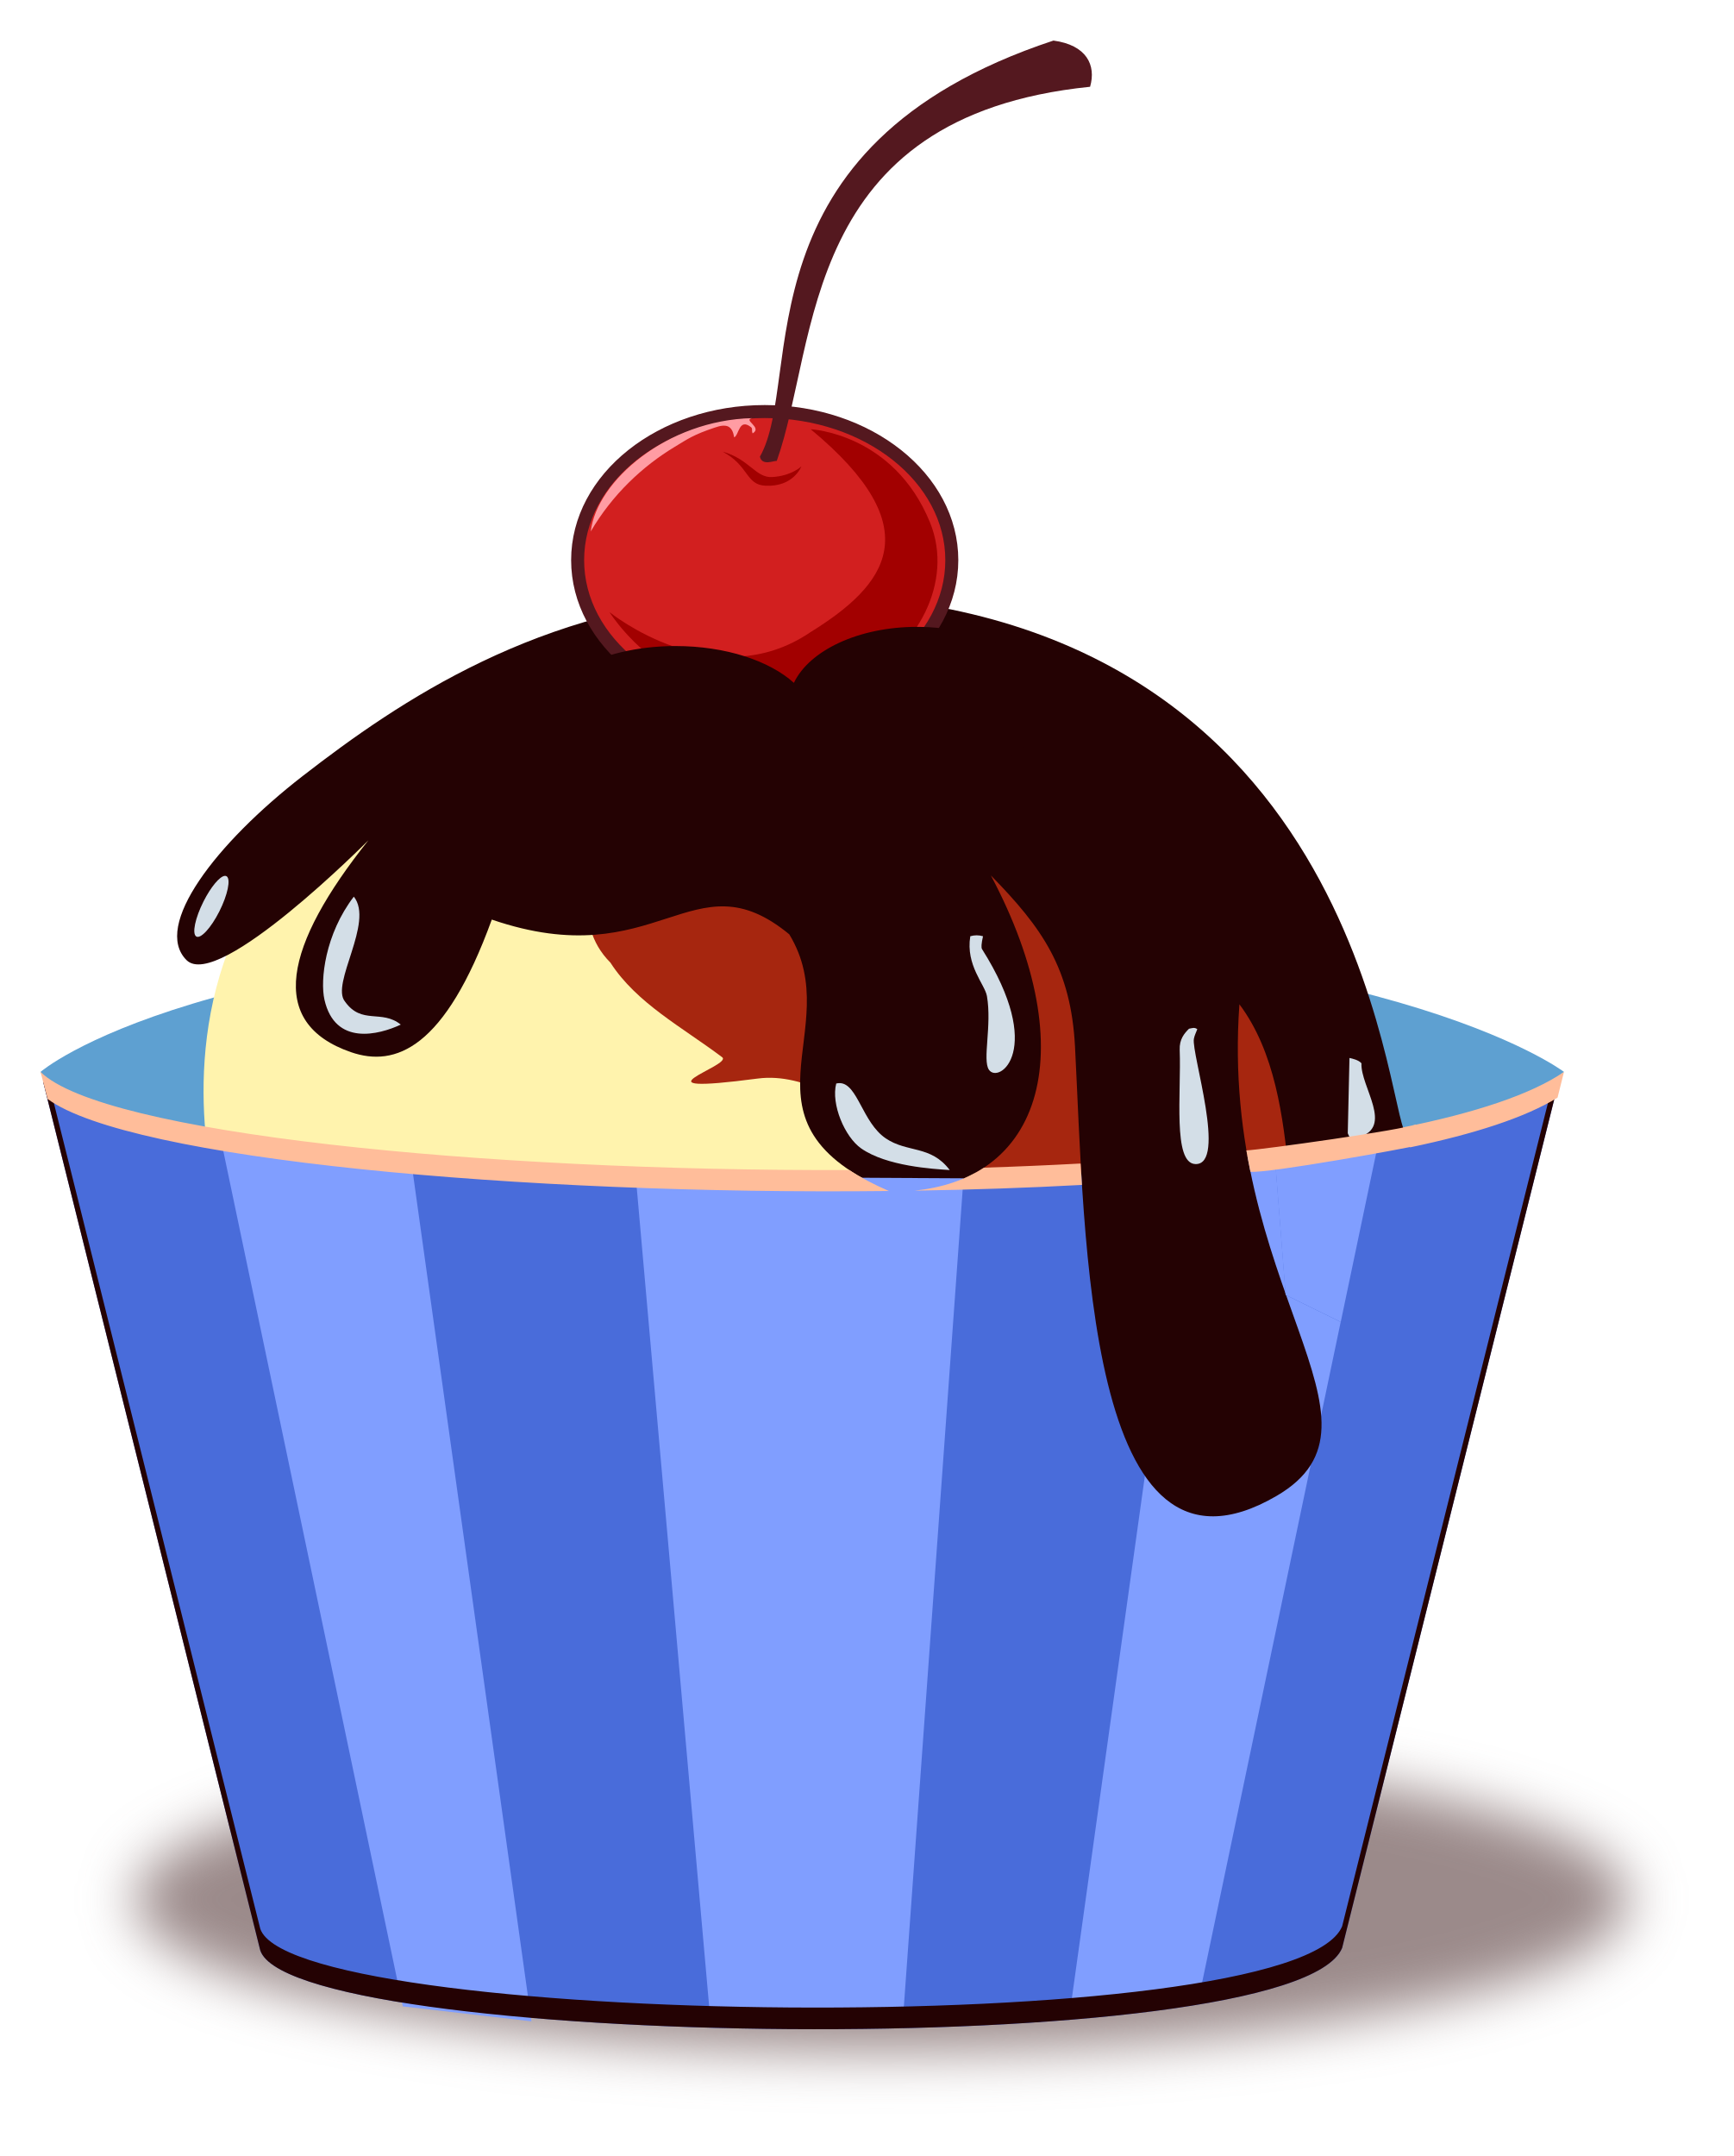
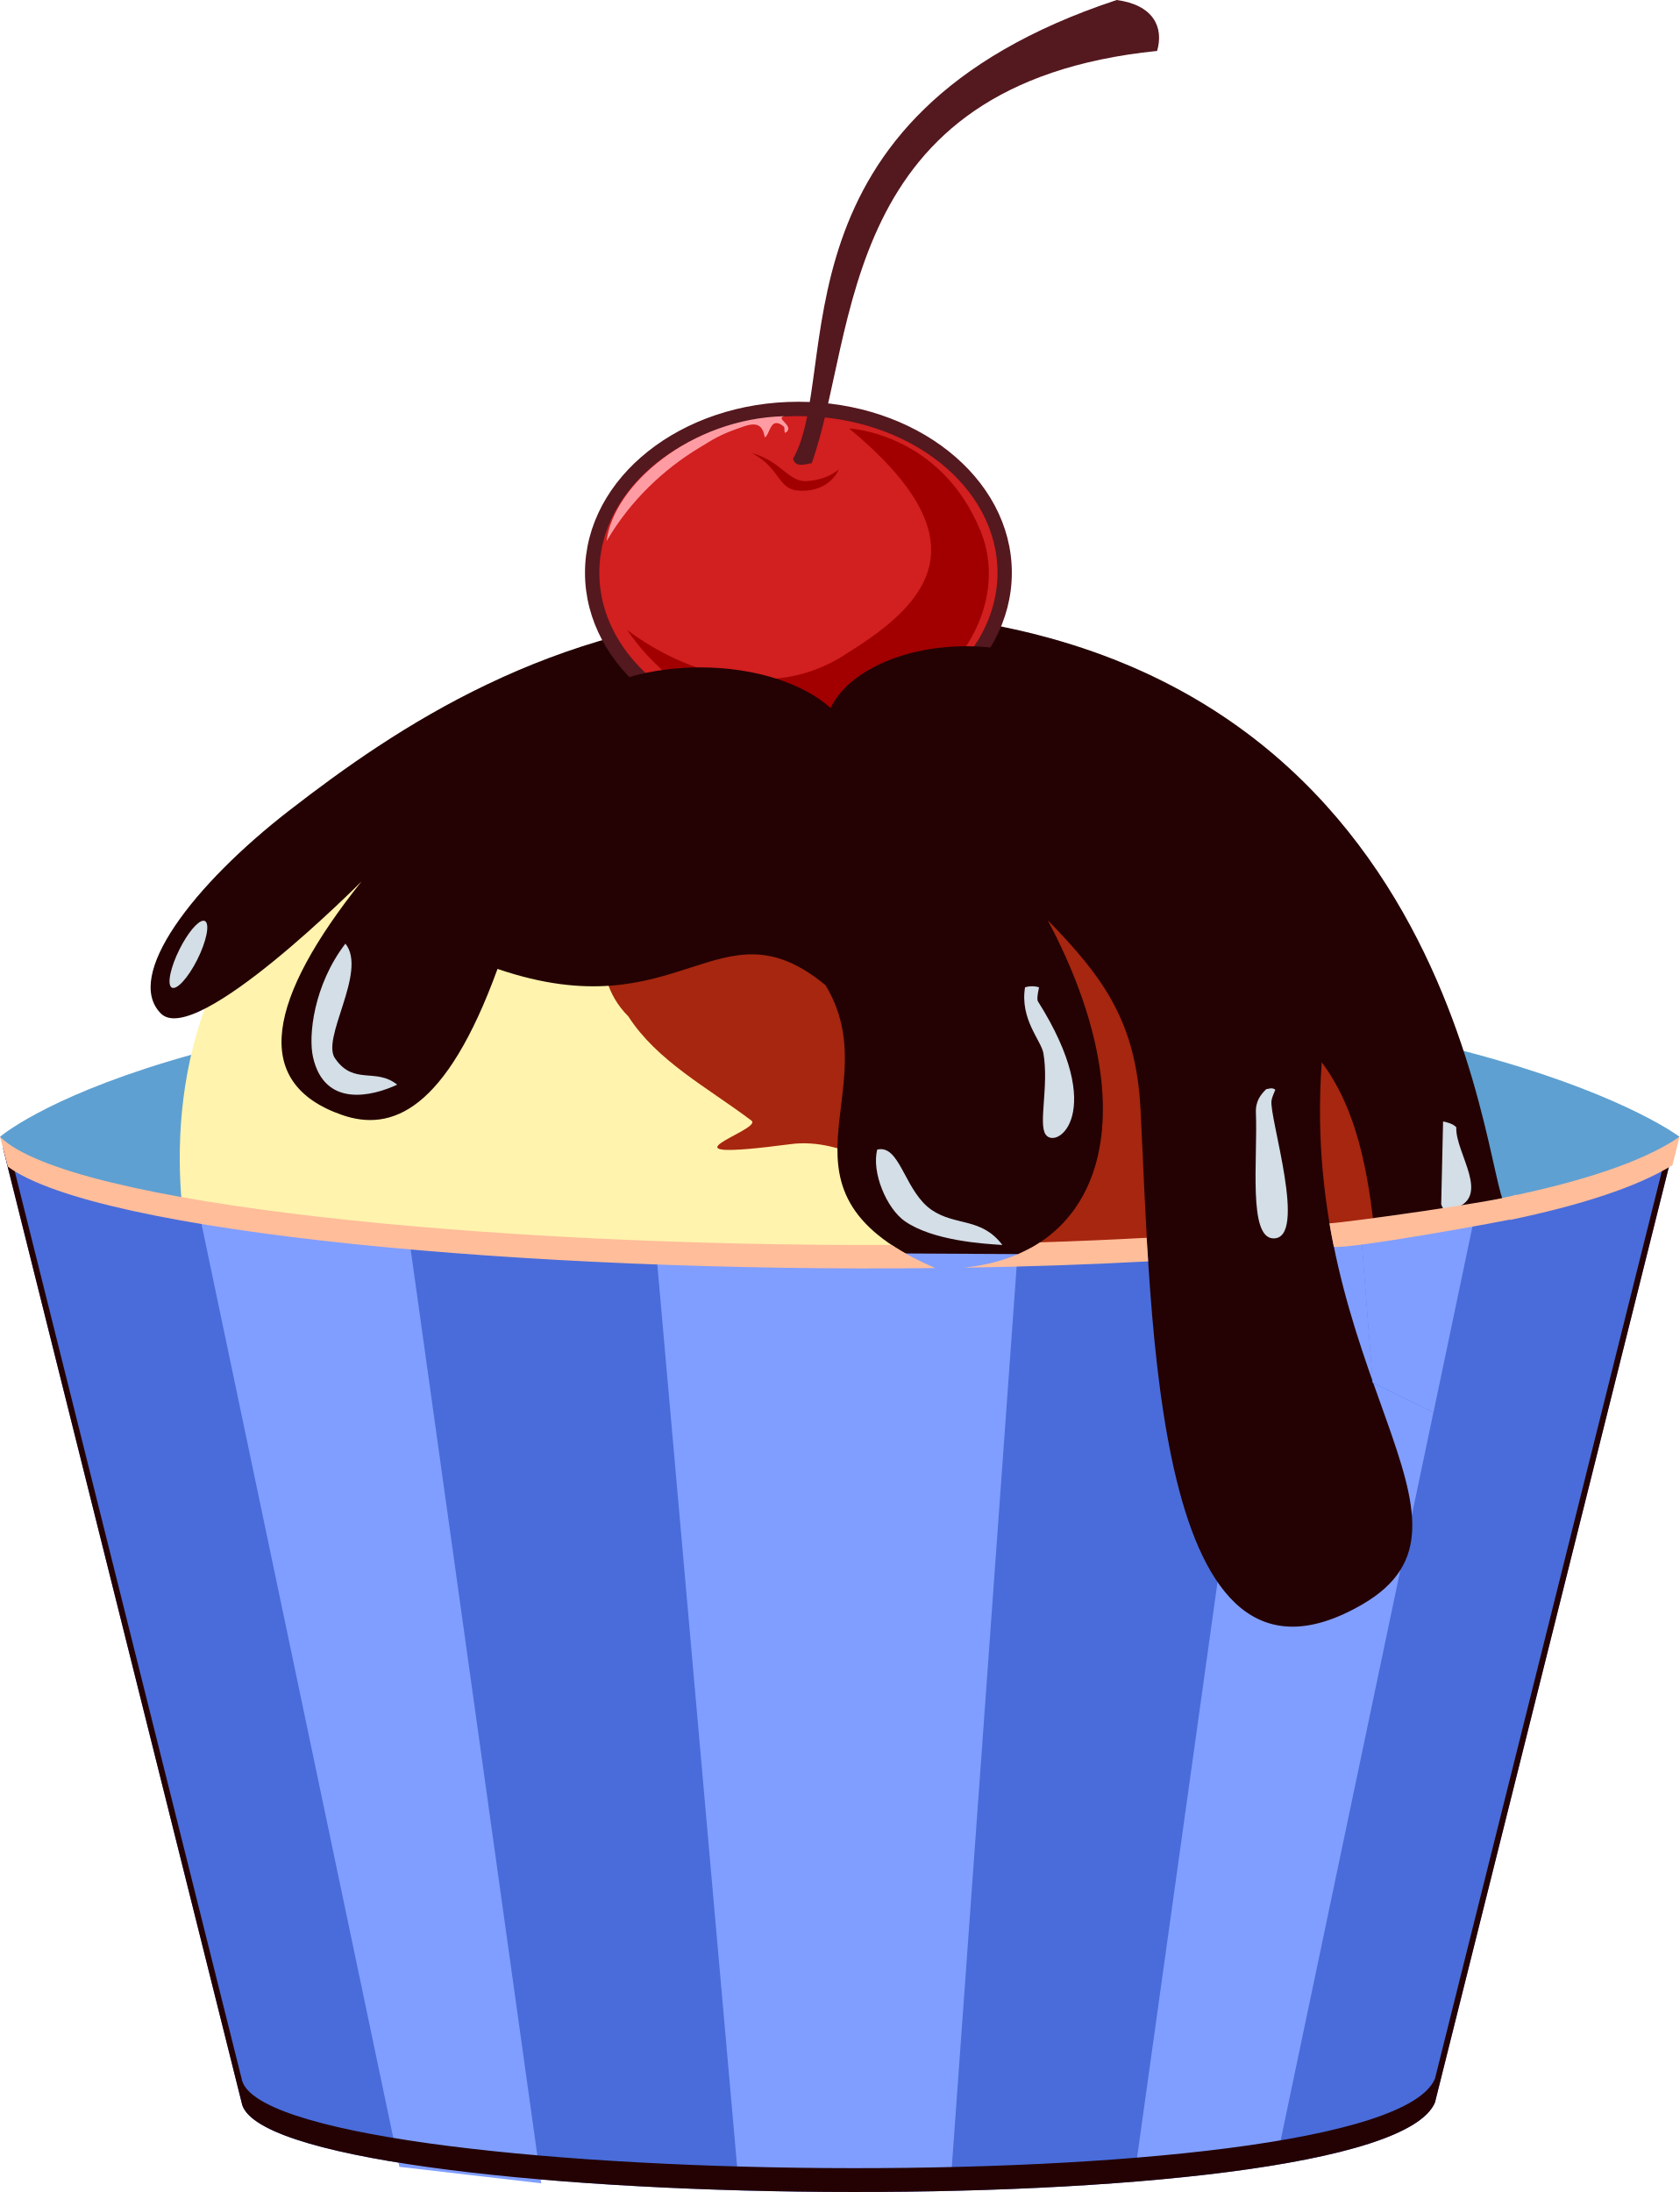
- <svg xmlns="http://www.w3.org/2000/svg" version="1.1" viewBox="0 0 213.96 266" id="svg53">
+ <svg xmlns="http://www.w3.org/2000/svg" version="1.1" viewBox="0 0 196.152 256" id="svg53" width="196.152" height="256">
  <defs id="defs7">
-     <filter id="a" x="-.043" y="-.214" width="1.087" height="1.427" color-interpolation-filters="sRGB">
+     <filter id="a" x="-0.043" y="-0.214" width="1.087" height="1.427" style="color-interpolation-filters:sRGB">
      <feGaussianBlur stdDeviation="2.49" id="feGaussianBlur4" />
    </filter>
  </defs>
-   <g transform="translate(-234.75 -196.83)" id="g51">
-     <ellipse transform="matrix(1.3357 0 0 1.3357 -75.867 -168.43)" cx="314.01" cy="448.91" rx="69.02" ry="13.99" fill="#6c5353" fill-opacity=".679" filter="url(#a)" id="ellipse11" />
-     <path d="m239.75 329.08s19.222-16.774 92.387-16.986c73.166-0.212 95.607 16.986 95.607 16.986l-77.555 61.031-84.305-15.155z" fill="#5ea0d1" id="path13" />
-     <path d="m266.8 377.06c48.769 25.615 53.66 22.62 126.89 0 0.298-9.903 18.545-26.659 6.978-28.584 0 0 17.336-62.103-63.258-64.615-93.431-2.913-73.46 61.323-73.46 61.323-2.629-1.414-4.346 16.221 2.852 31.877z" fill="#fff3ad" stroke="#fff3ad" stroke-linecap="round" stroke-linejoin="round" stroke-width="4.582" id="path15" />
-     <path d="m331.02 283.77c-6.832 0.012-13.002 0.405-18.572 1.125-3.174 4.001-6.322 8.011-5.141 13.106 0.82 5.859-2.204 12.604 2.766 17.594 3.231 5.011 8.843 7.948 13.79 11.672 1.366 1.033-11.952 4.772 4.4 2.63 5.98-0.783 11.342 3.587 17.098 5.17 6.059-0.167 16.709 6.691 5.301 7.64-3.297-0.907-22.454 1.467-16.715 4.019 2.3 0.372-0.221 3.386-2.933 4.527-6.574 2.765 9.864 3.535 13.176 3.228 7.695 4.757-12.307 9.545 3.38 11.472 2.348 5.196-24.293 6.31-5.293 9.138-1.722 3.295-4.088 3.97-7.214 6.437 28.422-2.171 40.265-1.347 71.98-11.144-0.784-9.903-2.387-17.359-6.378-21.903 0 0 17.336-62.103-63.258-64.615-2.19-0.068-4.318-0.1-6.385-0.096zm-19.162 67.361c-0.976 1e-3 -1.874 0.142-2.471 0.598 1.025 1.257 3.621 1.249 5.285 1.826 1.447 1.608-1.438 1.567-2.686 1.415-3.197 0.51-6.455 0.237-9.685 0.341-1.772 0.126-4.891 0.713-4.575 2.592 5.352 5e-3 10.703-9e-3 16.054 0.019 1.944-0.239 4.883 0.209 5.843-1.53-0.248-2.089 3.557-0.937 3.085-3.048-1.064-1.683-3.923-1.189-5.867-1.26-0.397-0.261-0.827-0.482-1.299-0.643-1.041-0.081-2.428-0.311-3.683-0.309zm-47.627 1.961c-0.326 3e-3 -0.65 0.031-0.964 0.077-5.168 0.453-1.689 5.591-4.894 7.189-2.816 0.415-9.844-2.225-8.88 1.955 1.401 3.633 6.583 3.892 10.123 5.247 2.571 1.464 0.788 3.71-1.124 4.392 3.895 2.521 6.965 2.768 10.338 3.775 4.131 1.233 13.431 3.946 17.52 2.778-1.275-1.73-10.198-0.595-10.992-3.138-5.24-0.051-6.139-4.947-9.103-7.35-1.858-1.626-2.736-5.222 0.63-5.556-0.036-2.049 0.724-3.62 2.63-4.63 1.328-2.843-2.13-4.769-5.285-4.739zm47.69 11.009c-2.231 0.081-3.852 2.146-5.771 2.476-3.213 0.552-8.786-0.719-7.987 1.852 1.19 3.828 10.525 2.418 14.675 0.328 1.392-0.701 3.259-2.734 2.033-3.614-1.112-0.798-2.076-1.073-2.949-1.042z" fill="#a6260f" id="path17" />
-     <path d="m240.08 330.32 26.713 106.85c2.127 12.387 127.57 14.292 133.57 0l26.713-106.85c-26.413 18.164-172.84 14.005-186.99 0z" fill="#496cda" id="path19" />
-     <path d="m382.55 443.98 22.355-106.53-23.485 2.874-14.749 105.5z" fill="#809eff" id="path21" />
-     <g transform="matrix(1.3357 0 0 1.3357 -80.475 -153.68)" id="g27">
-       <path d="m253.23 351.1c-3.151-3.148 2.716-10.793 10.757-17.022 8.933-6.921 21.82-15.679 40.229-16.65 55.847-2.943 59.535 44.478 61.472 49.318 5.389 13.463-0.359 15.662-7.232 13.945-5.048-1.261-1.324-16.671-7.955-25.509-1.881 26.178 15.18 38.573 3.423 45.416-17.643 10.27-17.692-24.087-18.611-41.505-0.381-7.223-3.017-10.958-7.774-15.816 8.678 16.326 4.882 29.25-9.221 29.25-15.217-6.493-3.972-14.871-9.402-23.809-8.937-7.36-12.088 3.909-27.482-1.361-4.339 11.931-8.903 13.669-13.018 12.244-7.793-2.697-6.129-9.852 1.618-19.568 0 0-13.883 13.984-16.805 11.065z" fill="#240203" id="path23" />
-       <path d="m256.76 343.32c-0.463 0.047-1.276 1.012-1.955 2.354-0.776 1.534-1.08 2.985-0.678 3.242s1.36-0.777 2.136-2.312 1.074-2.991 0.672-3.247c-0.05-0.032-0.109-0.044-0.175-0.037zm11.927 1.919c-2.651 3.458-3.125 7.711-2.712 9.523 0.977 4.289 5.018 3.247 7.051 2.296-1.773-1.43-3.608 0.043-5.153-2.126-1.362-1.629 2.715-7.324 0.814-9.694zm57.54 3.571c-0.196 0-0.392 0.028-0.588 0.085-0.441 2.684 1.35 4.451 1.537 5.527 0.471 2.714-0.429 5.887 0.181 6.802 0.908 1.362 5.253-1.815-0.633-11.139-0.084-0.128-0.066-0.496 0.09-1.19-0.196-0.057-0.392-0.085-0.588-0.085zm20.012 8.556c-0.13 8e-3 -0.264 0.05-0.396 0.074-0.428 0.429-0.897 0.963-0.859 1.956 0.155 3.98-0.656 10.469 1.446 10.544 2.952 0.105-0.375-10.234-0.136-11.564 0.058-0.32 0.205-0.598 0.316-0.893-0.117-0.097-0.243-0.124-0.373-0.117zm14.43 2.774-0.158 6.951c0.123 0.264 0.131 0.603 0.949 0.383 3.384-0.912 0.212-4.672 0.316-6.845-0.264-0.304-0.844-0.436-1.107-0.489zm-47.071 2.322c-0.109-4e-3 -0.224 9e-3 -0.345 0.037-0.493 1.908 0.787 4.933 2.305 5.995 2.359 1.65 6.643 1.899 8.181 1.998-1.758-2.327-3.923-1.568-5.921-2.934-2.15-1.469-2.588-5.034-4.221-5.096z" fill="#d3dee7" id="path25" />
+   <g id="g874" transform="matrix(1.043397,0,0,1.043397,-5.216987,-5.222204)">
+     <path d="m 5,132.25 c 0,0 19.222,-16.774 92.387,-16.986 73.166,-0.212 95.607,16.986 95.607,16.986 l -77.555,61.031 -84.305,-15.155 z" id="path13" style="fill:#5ea0d1" />
+     <path d="m 32.05,180.23 c 48.769,25.615 53.66,22.62 126.89,0 0.298,-9.903 18.545,-26.659 6.978,-28.584 0,0 17.336,-62.103 -63.258,-64.615 -93.431,-2.913 -73.46,61.323 -73.46,61.323 -2.629,-1.414 -4.346,16.221 2.852,31.877 z" id="path15" style="fill:#fff3ad;stroke:#fff3ad;stroke-width:4.582;stroke-linecap:round;stroke-linejoin:round" />
+     <path d="m 96.27,86.94 c -6.832,0.012 -13.002,0.405 -18.572,1.125 -3.174,4.001 -6.322,8.011 -5.141,13.106 0.82,5.859 -2.204,12.604 2.766,17.594 3.231,5.011 8.843,7.948 13.79,11.672 1.366,1.033 -11.952,4.772 4.4,2.63 5.98,-0.783 11.342,3.587 17.098,5.17 6.059,-0.167 16.709,6.691 5.301,7.64 -3.297,-0.907 -22.454,1.467 -16.715,4.019 2.3,0.372 -0.221,3.386 -2.933,4.527 -6.574,2.765 9.864,3.535 13.176,3.228 7.695,4.757 -12.307,9.545 3.38,11.472 2.348,5.196 -24.293,6.31 -5.293,9.138 -1.722,3.295 -4.088,3.97 -7.214,6.437 28.422,-2.171 40.265,-1.347 71.98,-11.144 -0.784,-9.903 -2.387,-17.359 -6.378,-21.903 0,0 17.336,-62.103 -63.258,-64.615 -2.19,-0.068 -4.318,-0.1 -6.385,-0.096 z m -19.162,67.361 c -0.976,0.001 -1.874,0.142 -2.471,0.598 1.025,1.257 3.621,1.249 5.285,1.826 1.447,1.608 -1.438,1.567 -2.686,1.415 -3.197,0.51 -6.455,0.237 -9.685,0.341 -1.772,0.126 -4.891,0.713 -4.575,2.592 5.352,0.005 10.703,-0.009 16.054,0.019 1.944,-0.239 4.883,0.209 5.843,-1.53 -0.248,-2.089 3.557,-0.937 3.085,-3.048 -1.064,-1.683 -3.923,-1.189 -5.867,-1.26 -0.397,-0.261 -0.827,-0.482 -1.299,-0.643 -1.041,-0.081 -2.428,-0.311 -3.683,-0.309 z m -47.627,1.961 c -0.326,0.003 -0.65,0.031 -0.964,0.077 -5.168,0.453 -1.689,5.591 -4.894,7.189 -2.816,0.415 -9.844,-2.225 -8.88,1.955 1.401,3.633 6.583,3.892 10.123,5.247 2.571,1.464 0.788,3.71 -1.124,4.392 3.895,2.521 6.965,2.768 10.338,3.775 4.131,1.233 13.431,3.946 17.52,2.778 -1.275,-1.73 -10.198,-0.595 -10.992,-3.138 -5.24,-0.051 -6.139,-4.947 -9.103,-7.35 -1.858,-1.626 -2.736,-5.222 0.63,-5.556 -0.036,-2.049 0.724,-3.62 2.63,-4.63 1.328,-2.843 -2.13,-4.769 -5.285,-4.739 z m 47.69,11.009 c -2.231,0.081 -3.852,2.146 -5.771,2.476 -3.213,0.552 -8.786,-0.719 -7.987,1.852 1.19,3.828 10.525,2.418 14.675,0.328 1.392,-0.701 3.259,-2.734 2.033,-3.614 -1.112,-0.798 -2.076,-1.073 -2.949,-1.042 z" id="path17" style="fill:#a6260f" />
+     <path d="m 5.33,133.49 26.713,106.85 c 2.127,12.387 127.57,14.292 133.57,0 l 26.713,-106.85 c -26.413,18.164 -172.84,14.005 -186.99,0 z" id="path19" style="fill:#496cda" />
+     <path d="m 147.8,247.15 22.355,-106.53 -23.485,2.874 -14.749,105.5 z" id="path21" style="fill:#809eff" />
+     <g transform="matrix(1.3357,0,0,1.3357,-315.225,-350.51)" id="g27">
+       <path d="m 253.23,351.1 c -3.151,-3.148 2.716,-10.793 10.757,-17.022 8.933,-6.921 21.82,-15.679 40.229,-16.65 55.847,-2.943 59.535,44.478 61.472,49.318 5.389,13.463 -0.359,15.662 -7.232,13.945 -5.048,-1.261 -1.324,-16.671 -7.955,-25.509 -1.881,26.178 15.18,38.573 3.423,45.416 -17.643,10.27 -17.692,-24.087 -18.611,-41.505 -0.381,-7.223 -3.017,-10.958 -7.774,-15.816 8.678,16.326 4.882,29.25 -9.221,29.25 -15.217,-6.493 -3.972,-14.871 -9.402,-23.809 -8.937,-7.36 -12.088,3.909 -27.482,-1.361 -4.339,11.931 -8.903,13.669 -13.018,12.244 -7.793,-2.697 -6.129,-9.852 1.618,-19.568 0,0 -13.883,13.984 -16.805,11.065 z" id="path23" style="fill:#240203" />
+       <path d="m 256.76,343.32 c -0.463,0.047 -1.276,1.012 -1.955,2.354 -0.776,1.534 -1.08,2.985 -0.678,3.242 0.402,0.257 1.36,-0.777 2.136,-2.312 0.776,-1.534 1.074,-2.991 0.672,-3.247 -0.05,-0.032 -0.109,-0.044 -0.175,-0.037 z m 11.927,1.919 c -2.651,3.458 -3.125,7.711 -2.712,9.523 0.977,4.289 5.018,3.247 7.051,2.296 -1.773,-1.43 -3.608,0.043 -5.153,-2.126 -1.362,-1.629 2.715,-7.324 0.814,-9.694 z m 57.54,3.571 c -0.196,0 -0.392,0.028 -0.588,0.085 -0.441,2.684 1.35,4.451 1.537,5.527 0.471,2.714 -0.429,5.887 0.181,6.802 0.908,1.362 5.253,-1.815 -0.633,-11.139 -0.084,-0.128 -0.066,-0.496 0.09,-1.19 -0.196,-0.057 -0.392,-0.085 -0.588,-0.085 z m 20.012,8.556 c -0.13,0.008 -0.264,0.05 -0.396,0.074 -0.428,0.429 -0.897,0.963 -0.859,1.956 0.155,3.98 -0.656,10.469 1.446,10.544 2.952,0.105 -0.375,-10.234 -0.136,-11.564 0.058,-0.32 0.205,-0.598 0.316,-0.893 -0.117,-0.097 -0.243,-0.124 -0.373,-0.117 z m 14.43,2.774 -0.158,6.951 c 0.123,0.264 0.131,0.603 0.949,0.383 3.384,-0.912 0.212,-4.672 0.316,-6.845 -0.264,-0.304 -0.844,-0.436 -1.107,-0.489 z m -47.071,2.322 c -0.109,-0.004 -0.224,0.009 -0.345,0.037 -0.493,1.908 0.787,4.933 2.305,5.995 2.359,1.65 6.643,1.899 8.181,1.998 -1.758,-2.327 -3.923,-1.568 -5.921,-2.934 -2.15,-1.469 -2.588,-5.034 -4.221,-5.096 z" id="path25" style="fill:#d3dee7" />
    </g>
-     <path d="m352.2 265.94c0 10.126-10.336 18.334-23.086 18.334s-23.086-8.209-23.086-18.334 10.336-18.334 23.086-18.334 23.086 8.209 23.086 18.334z" fill="#d21f1f" stroke="#54181f" stroke-linecap="round" stroke-linejoin="round" stroke-width="1.604" id="path29" />
-     <path d="m334.79 249.79c14.839 12.303 9.346 19.22-0.039 25.041-11.851 8.052-24.79-2.482-24.79-2.482s10.513 17.15 31.217 7.71c6.53-2.977 11.357-11.359 8.331-18.771-4.499-11.021-14.719-11.498-14.719-11.498zm-10.879 2.759c3.26 1.724 2.846 4.076 5.267 4.206 3.501 0.187 4.46-2.386 4.46-2.386s-1.201 1.183-3.621 1.318c-2.012 0.112-2.833-2.241-6.106-3.138z" fill="#a20000" id="path31" />
-     <path d="m328.52 253.17c5.478-9.584-3.176-38.307 36.22-51.335 4.078 0.549 5.299 3.017 4.524 5.701-35.866 3.647-33.455 31.55-38.663 46.157-0.391-0.027-1.819 0.646-2.081-0.522z" fill="#54181f" id="path33" />
-     <path d="m327.55 248.42c-10.491 0.251-19.165 7.726-19.904 13.981 2.662-4.562 6.422-8.064 10.362-10.441 1.632-0.984 2.275-1.48 4.923-2.369 1.547-0.551 2.184-0.18 2.417 1.201 0.597-0.277 0.586-2.421 2.065-1.268 0.247 0.193 0.041 0.381 0.211 0.774 1.254-0.739-1.235-1.644-0.074-1.878z" fill="#ff9ca3" id="path35" />
-     <path d="m347.9 274.17c-7.213 0-13.292 2.918-15.185 6.907-3.018-2.724-8.424-4.54-14.595-4.54-9.466 0-17.138 4.274-17.138 9.543 0 5.269 7.672 9.537 17.138 9.537 7.762 0 14.319-2.871 16.428-6.81 2.8 2.671 7.73 4.444 13.351 4.444 8.726 0 15.806-4.267 15.806-9.537s-7.08-9.543-15.806-9.543z" fill="#240203" id="path37" />
-     <path d="m392.07 339.56c6.294-0.578 12.301-1.728 18.226-3.044l5.545 14.487-9.67 11.866-12.768-6.268z" fill="#496cda" id="path39" />
-     <path d="m284.45 444.37-22.355-106.53 23.485 2.874 14.749 105.5z" fill="#809eff" id="path41" />
-     <path d="m404.87 337.64c-4.177 0.821-8.428 1.518-12.814 1.92l1.336 17.03 6.803 3.339 4.675-22.289z" fill="#809eff" id="path43" />
-     <path d="m313.2 341.99 40.441 0.216-7.55 104.86-23.601-0.062z" fill="#809eff" id="path45" />
-     <path d="m240.08 330.32 26.713 106.85c2.127 12.387 127.57 14.292 133.57 0l26.713-106.85c-0.246 0.169-0.527 0.336-0.793 0.501l-25.92 103.68c-5.993 14.292-131.44 12.387-133.57 0l-25.878-103.51c-0.313-0.231-0.596-0.431-0.835-0.668z" fill="#240203" id="path47" />
-     <path d="m239.75 329.08 0.877 3.339c10.143 7.435 58.342 11.868 103.81 11.353-1.949-0.847-3.547-1.695-4.883-2.588-45.403 0.17-92.096-4.522-99.799-12.104zm187.99 0c-4.076 2.789-11.023 5.064-19.868 6.845 0.023 0.064 0.061 0.195 0.084 0.25 0.313 0.781 0.535 1.487 0.793 2.212 7.873-1.64 14.204-3.672 18.198-6.136zm-18.324 6.47c-1.248 0.657-19.132 3.146-20.87 3.214 0.151 0.888 0.326 1.773 0.501 2.63 2.001 0.248 19.31-2.894 20.661-3.256-0.089-0.844-0.186-1.716-0.292-2.588zm-41.531 4.842c-3.836 0.207-7.766 0.376-11.729 0.501-2.303 1.521-5.173 2.484-8.557 2.838 7.026-0.116 13.964-0.344 20.661-0.71-0.056-0.882-0.118-1.76-0.167-2.63-0.07 4e-3 -0.138-4e-3 -0.209 0z" fill="#ffbd9a" id="path49" />
+     <path d="m 117.45,69.11 c 0,10.126 -10.336,18.334 -23.086,18.334 -12.75,0 -23.086,-8.209 -23.086,-18.334 0,-10.126 10.336,-18.334 23.086,-18.334 12.75,0 23.086,8.209 23.086,18.334 z" id="path29" style="fill:#d21f1f;stroke:#54181f;stroke-width:1.604;stroke-linecap:round;stroke-linejoin:round" />
+     <path d="m 100.04,52.96 c 14.839,12.303 9.346,19.22 -0.039,25.041 -11.851,8.052 -24.79,-2.482 -24.79,-2.482 0,0 10.513,17.15 31.217,7.71 6.53,-2.977 11.357,-11.359 8.331,-18.771 -4.499,-11.021 -14.719,-11.498 -14.719,-11.498 z m -10.879,2.759 c 3.26,1.724 2.846,4.076 5.267,4.206 3.501,0.187 4.46,-2.386 4.46,-2.386 0,0 -1.201,1.183 -3.621,1.318 -2.012,0.112 -2.833,-2.241 -6.106,-3.138 z" id="path31" style="fill:#a20000" />
+     <path d="m 93.77,56.34 c 5.478,-9.584 -3.176,-38.307 36.22,-51.335 4.078,0.549 5.299,3.017 4.524,5.701 -35.866,3.647 -33.455,31.55 -38.663,46.157 -0.391,-0.027 -1.819,0.646 -2.081,-0.522 z" id="path33" style="fill:#54181f" />
+     <path d="m 92.8,51.59 c -10.491,0.251 -19.165,7.726 -19.904,13.981 2.662,-4.562 6.422,-8.064 10.362,-10.441 1.632,-0.984 2.275,-1.48 4.923,-2.369 1.547,-0.551 2.184,-0.18 2.417,1.201 0.597,-0.277 0.586,-2.421 2.065,-1.268 0.247,0.193 0.041,0.381 0.211,0.774 1.254,-0.739 -1.235,-1.644 -0.074,-1.878 z" id="path35" style="fill:#ff9ca3" />
+     <path d="m 113.15,77.34 c -7.213,0 -13.292,2.918 -15.185,6.907 -3.018,-2.724 -8.424,-4.54 -14.595,-4.54 -9.466,0 -17.138,4.274 -17.138,9.543 0,5.269 7.672,9.537 17.138,9.537 7.762,0 14.319,-2.871 16.428,-6.81 2.8,2.671 7.73,4.444 13.351,4.444 8.726,0 15.806,-4.267 15.806,-9.537 0,-5.269 -7.08,-9.543 -15.806,-9.543 z" id="path37" style="fill:#240203" />
+     <path d="m 157.32,142.73 c 6.294,-0.578 12.301,-1.728 18.226,-3.044 l 5.545,14.487 -9.67,11.866 -12.768,-6.268 z" id="path39" style="fill:#496cda" />
+     <path d="m 49.7,247.54 -22.355,-106.53 23.485,2.874 14.749,105.5 z" id="path41" style="fill:#809eff" />
+     <path d="m 170.12,140.81 c -4.177,0.821 -8.428,1.518 -12.814,1.92 l 1.336,17.03 6.803,3.339 4.675,-22.289 z" id="path43" style="fill:#809eff" />
+     <path d="m 78.45,145.16 40.441,0.216 -7.55,104.86 -23.601,-0.062 z" id="path45" style="fill:#809eff" />
+     <path d="m 5.33,133.49 26.713,106.85 c 2.127,12.387 127.57,14.292 133.57,0 l 26.713,-106.85 c -0.246,0.169 -0.527,0.336 -0.793,0.501 l -25.92,103.68 c -5.993,14.292 -131.44,12.387 -133.57,0 l -25.878,-103.51 c -0.313,-0.231 -0.596,-0.431 -0.835,-0.668 z" id="path47" style="fill:#240203" />
+     <path d="m 5,132.25 0.877,3.339 c 10.143,7.435 58.342,11.868 103.81,11.353 -1.949,-0.847 -3.547,-1.695 -4.883,-2.588 -45.403,0.17 -92.096,-4.522 -99.799,-12.104 z m 187.99,0 c -4.076,2.789 -11.023,5.064 -19.868,6.845 0.023,0.064 0.061,0.195 0.084,0.25 0.313,0.781 0.535,1.487 0.793,2.212 7.873,-1.64 14.204,-3.672 18.198,-6.136 z m -18.324,6.47 c -1.248,0.657 -19.132,3.146 -20.87,3.214 0.151,0.888 0.326,1.773 0.501,2.63 2.001,0.248 19.31,-2.894 20.661,-3.256 -0.089,-0.844 -0.186,-1.716 -0.292,-2.588 z m -41.531,4.842 c -3.836,0.207 -7.766,0.376 -11.729,0.501 -2.303,1.521 -5.173,2.484 -8.557,2.838 7.026,-0.116 13.964,-0.344 20.661,-0.71 -0.056,-0.882 -0.118,-1.76 -0.167,-2.63 -0.07,0.004 -0.138,-0.004 -0.209,0 z" id="path49" style="fill:#ffbd9a" />
  </g>
</svg>
